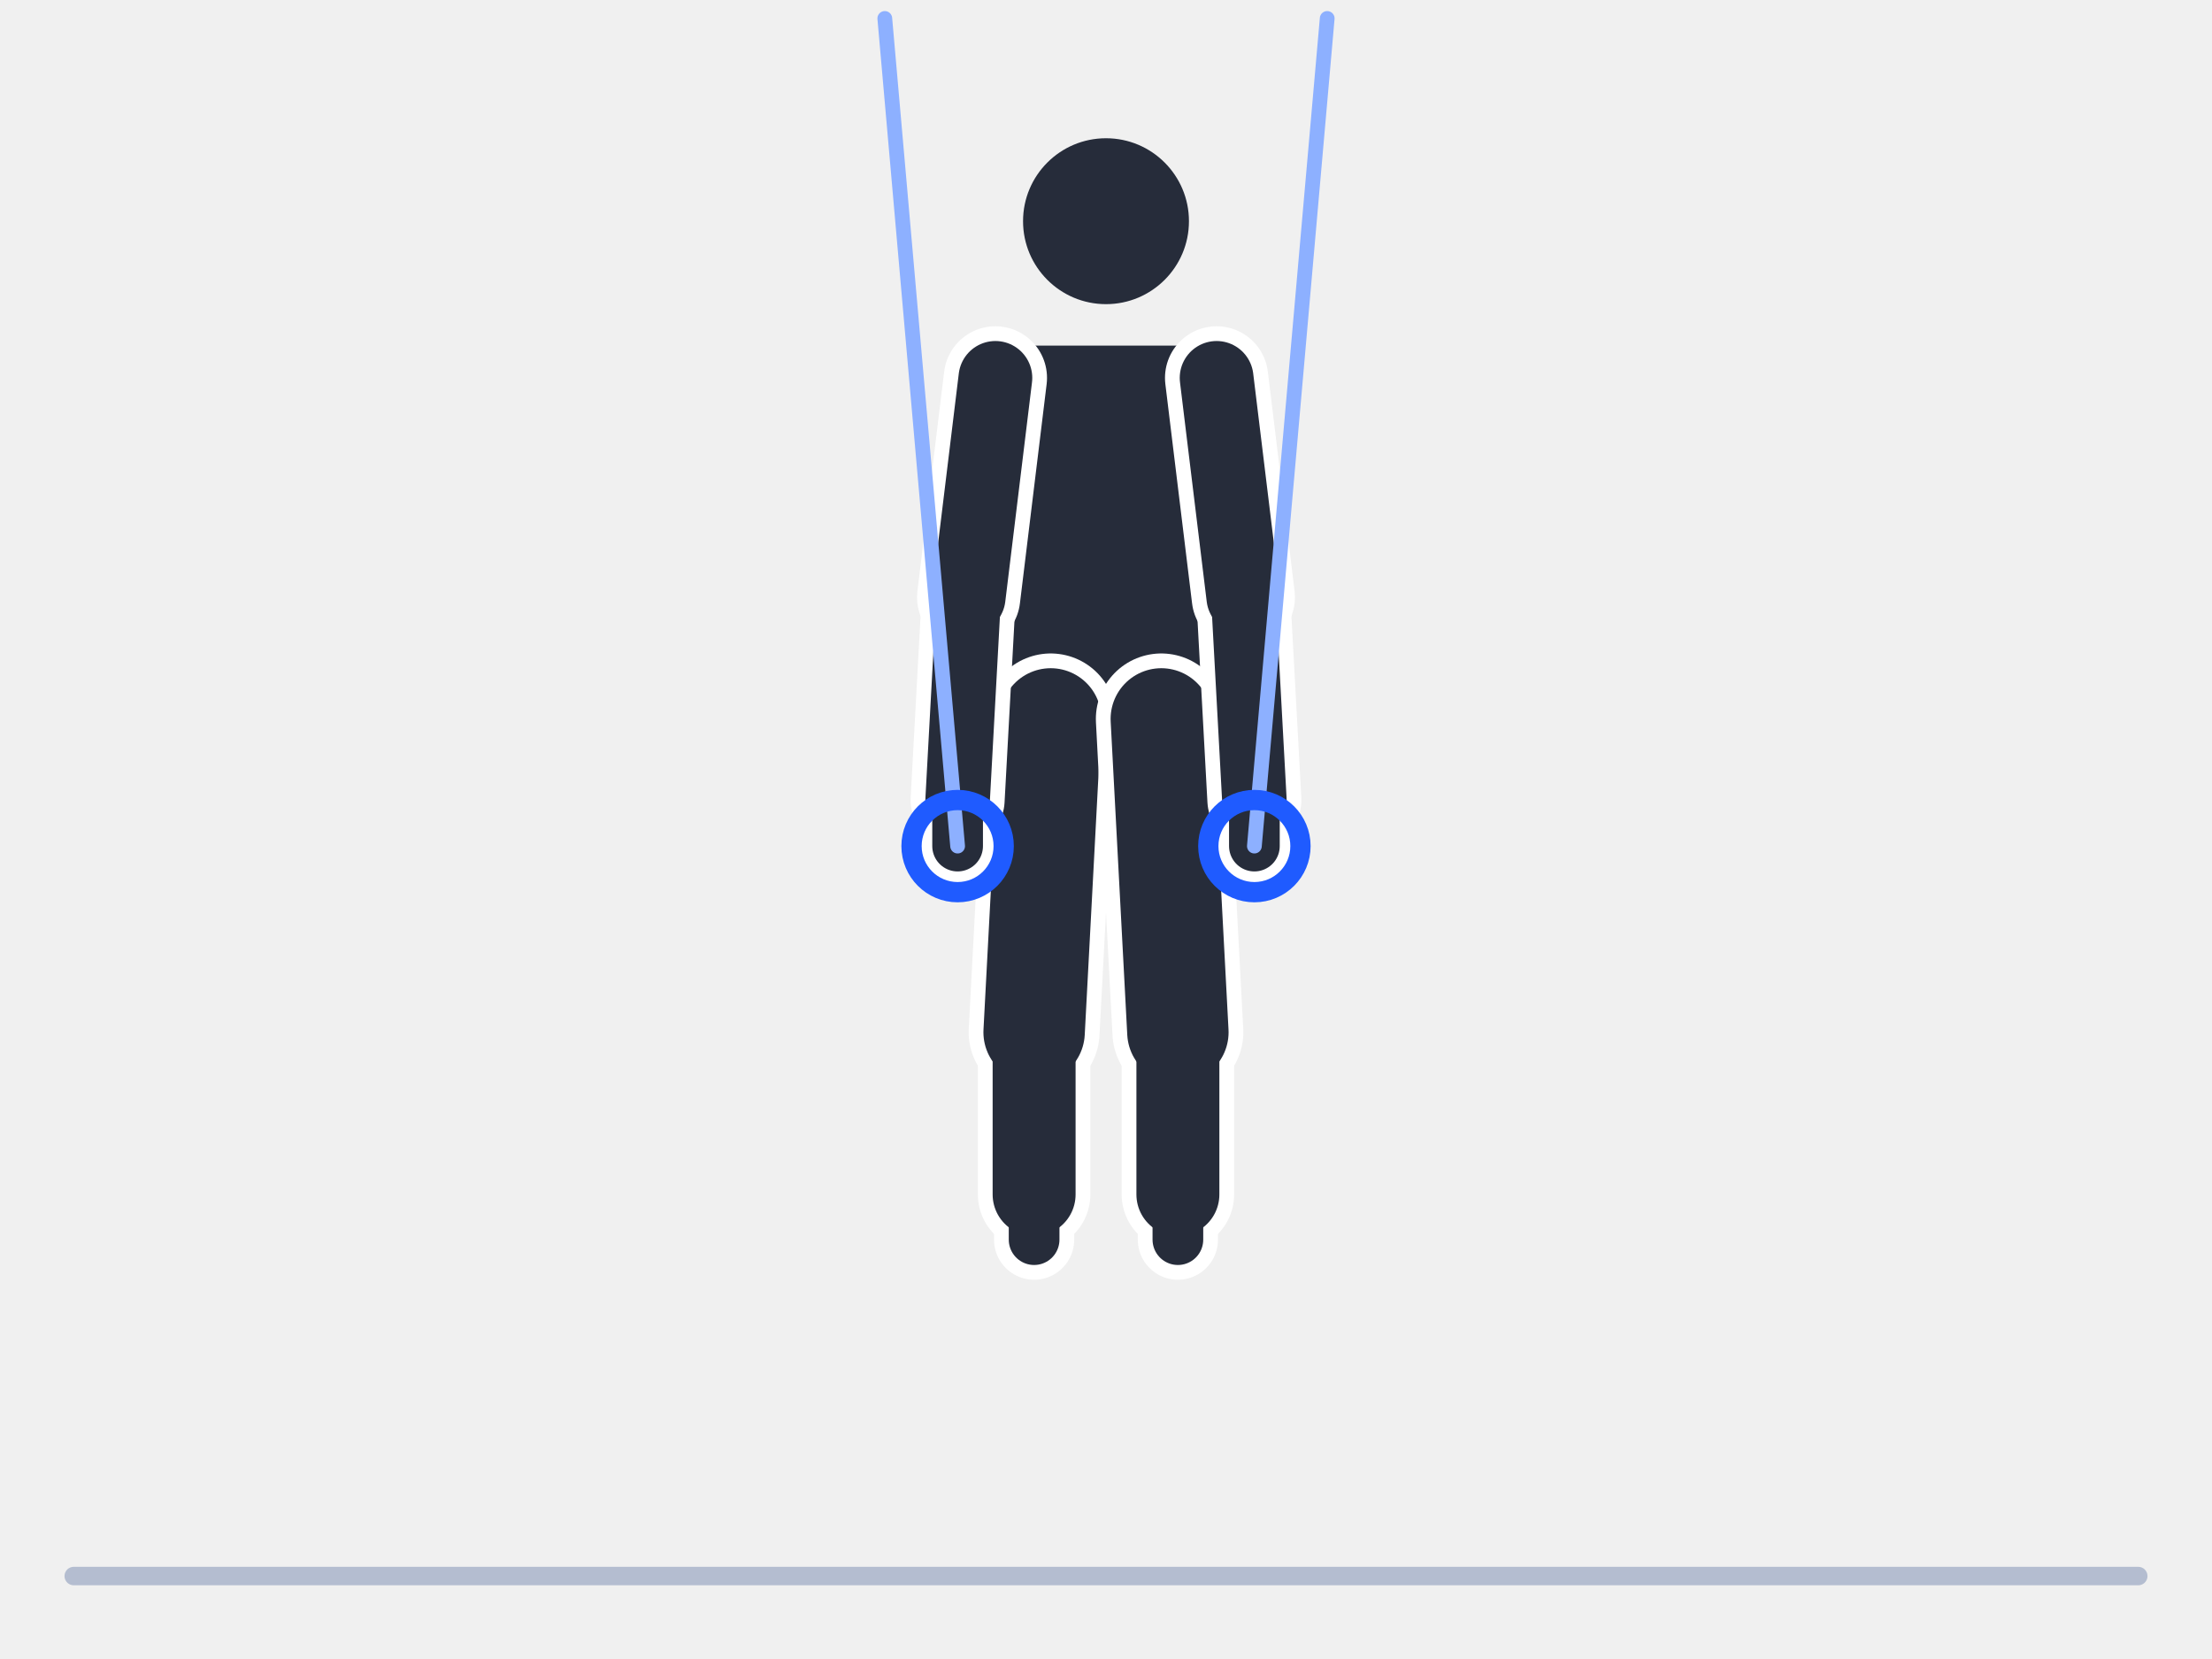
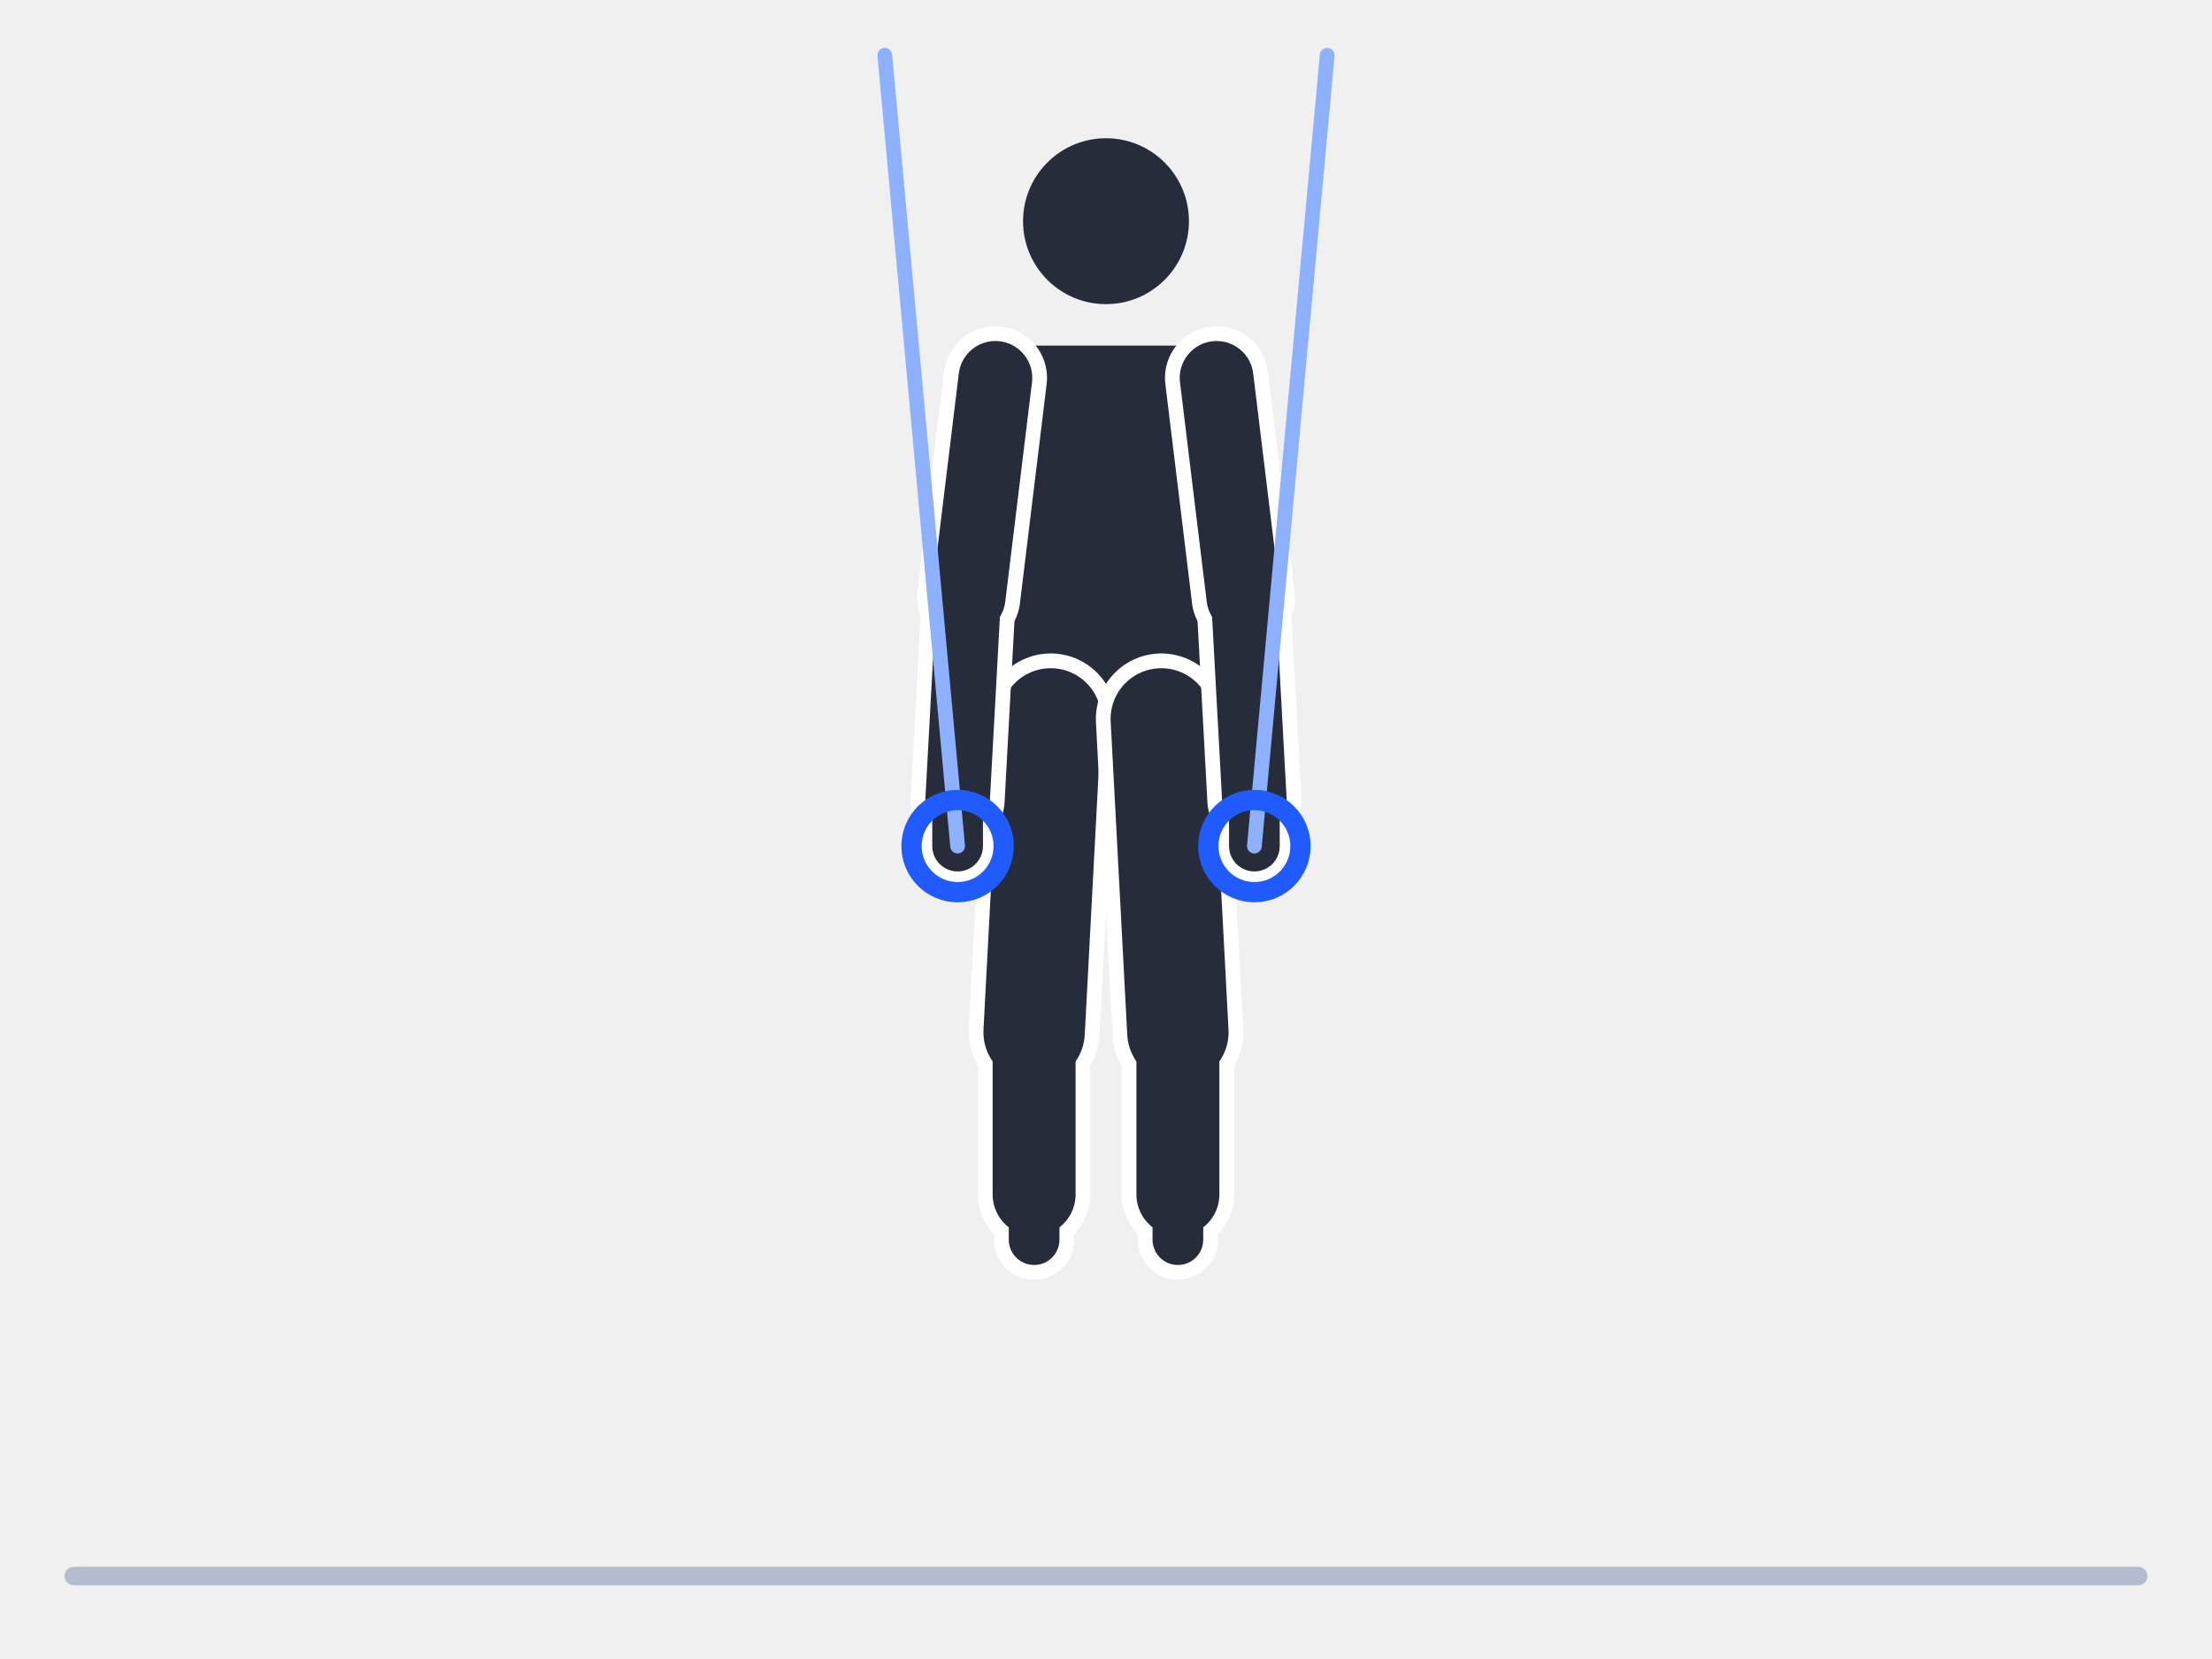
<svg xmlns="http://www.w3.org/2000/svg" viewBox="0 0 240 180" width="240" height="180">
  <line x1="8" y1="171" x2="232" y2="171" stroke="#b4bdd0" stroke-width="2" stroke-linecap="round" />
  <polygon points="108,40 132,40 128,78 112,78" fill="#262c3a" stroke="#262c3a" stroke-width="5" stroke-linejoin="round" />
  <circle cx="120" cy="24" r="9" fill="#262c3a" />
  <line x1="114" y1="78" x2="112.2" y2="112" stroke="#ffffff" stroke-width="14.2" stroke-linecap="round" />
  <line x1="112.2" y1="112" x2="112.2" y2="129.6" stroke="#ffffff" stroke-width="12.2" stroke-linecap="round" />
  <line x1="112.2" y1="129.6" x2="112.2" y2="134.5" stroke="#ffffff" stroke-width="8.7" stroke-linecap="round" />
  <line x1="114" y1="78" x2="112.2" y2="112" stroke="#262c3a" stroke-width="11" stroke-linecap="round" />
  <line x1="112.2" y1="112" x2="112.2" y2="129.6" stroke="#262c3a" stroke-width="9" stroke-linecap="round" />
  <line x1="112.2" y1="129.6" x2="112.2" y2="134.5" stroke="#262c3a" stroke-width="5.5" stroke-linecap="round" />
  <line x1="126" y1="78" x2="127.8" y2="112" stroke="#ffffff" stroke-width="14.2" stroke-linecap="round" />
  <line x1="127.8" y1="112" x2="127.8" y2="129.6" stroke="#ffffff" stroke-width="12.2" stroke-linecap="round" />
  <line x1="127.8" y1="129.6" x2="127.8" y2="134.5" stroke="#ffffff" stroke-width="8.7" stroke-linecap="round" />
  <line x1="126" y1="78" x2="127.8" y2="112" stroke="#262c3a" stroke-width="11" stroke-linecap="round" />
  <line x1="127.8" y1="112" x2="127.8" y2="129.6" stroke="#262c3a" stroke-width="9" stroke-linecap="round" />
  <line x1="127.8" y1="129.6" x2="127.8" y2="134.5" stroke="#262c3a" stroke-width="5.5" stroke-linecap="round" />
  <line x1="108" y1="41" x2="105.1" y2="64.8" stroke="#ffffff" stroke-width="11.2" stroke-linecap="round" />
  <line x1="105.1" y1="64.8" x2="103.9" y2="86.8" stroke="#ffffff" stroke-width="10.2" stroke-linecap="round" />
  <line x1="103.9" y1="86.8" x2="103.9" y2="91.8" stroke="#ffffff" stroke-width="8.7" stroke-linecap="round" />
  <line x1="108" y1="41" x2="105.1" y2="64.8" stroke="#262c3a" stroke-width="8" stroke-linecap="round" />
  <line x1="105.1" y1="64.8" x2="103.9" y2="86.8" stroke="#262c3a" stroke-width="7" stroke-linecap="round" />
  <line x1="103.9" y1="86.8" x2="103.9" y2="91.8" stroke="#262c3a" stroke-width="5.5" stroke-linecap="round" />
  <line x1="132" y1="41" x2="134.9" y2="64.8" stroke="#ffffff" stroke-width="11.2" stroke-linecap="round" />
  <line x1="134.9" y1="64.8" x2="136.1" y2="86.8" stroke="#ffffff" stroke-width="10.2" stroke-linecap="round" />
  <line x1="136.1" y1="86.8" x2="136.1" y2="91.8" stroke="#ffffff" stroke-width="8.7" stroke-linecap="round" />
  <line x1="132" y1="41" x2="134.9" y2="64.8" stroke="#262c3a" stroke-width="8" stroke-linecap="round" />
  <line x1="134.9" y1="64.8" x2="136.1" y2="86.8" stroke="#262c3a" stroke-width="7" stroke-linecap="round" />
  <line x1="136.1" y1="86.8" x2="136.1" y2="91.8" stroke="#262c3a" stroke-width="5.5" stroke-linecap="round" />
-   <line x1="96" y1="2" x2="103.9" y2="91.8" stroke="#8db0ff" stroke-width="1.6" stroke-linecap="round" />
+   <line x1="96" y1="6" x2="103.9" y2="91.8" stroke="#8db0ff" stroke-width="1.6" stroke-linecap="round" />
  <circle cx="103.9" cy="91.8" r="5" fill="none" stroke="#1f5bff" stroke-width="2.2" />
-   <line x1="144" y1="2" x2="136.1" y2="91.8" stroke="#8db0ff" stroke-width="1.6" stroke-linecap="round" />
+   <line x1="144" y1="6" x2="136.1" y2="91.8" stroke="#8db0ff" stroke-width="1.6" stroke-linecap="round" />
  <circle cx="136.1" cy="91.8" r="5" fill="none" stroke="#1f5bff" stroke-width="2.2" />
</svg>
